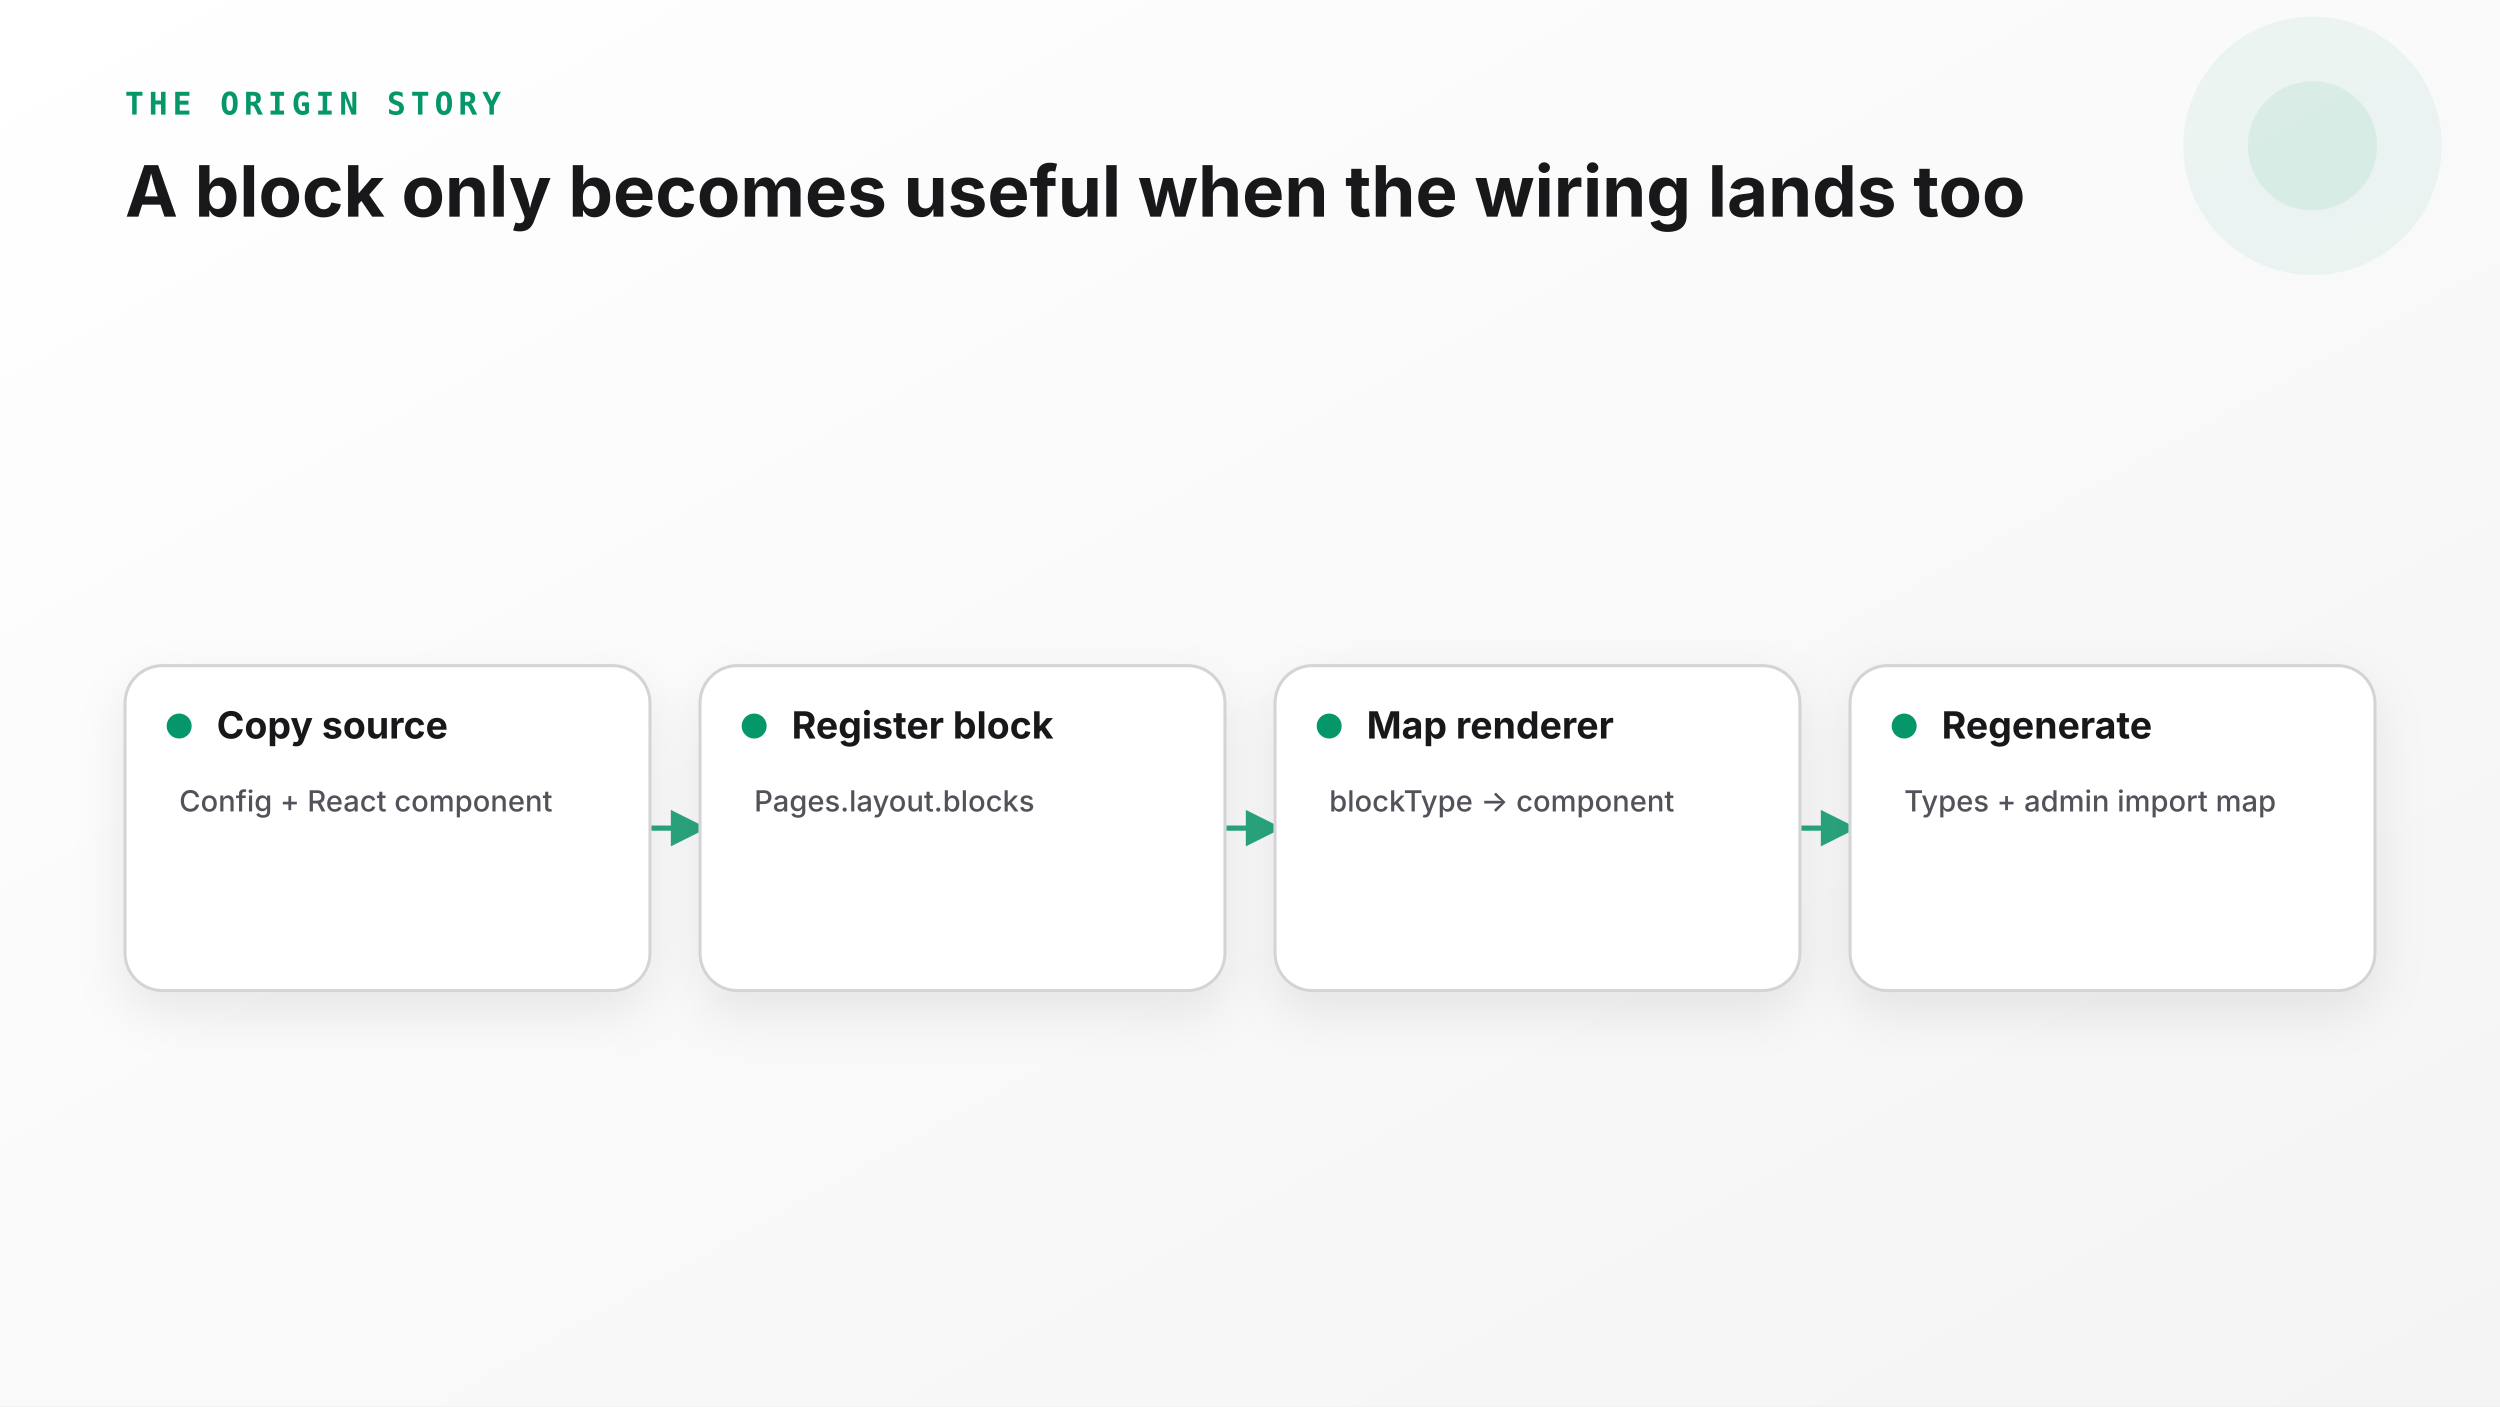
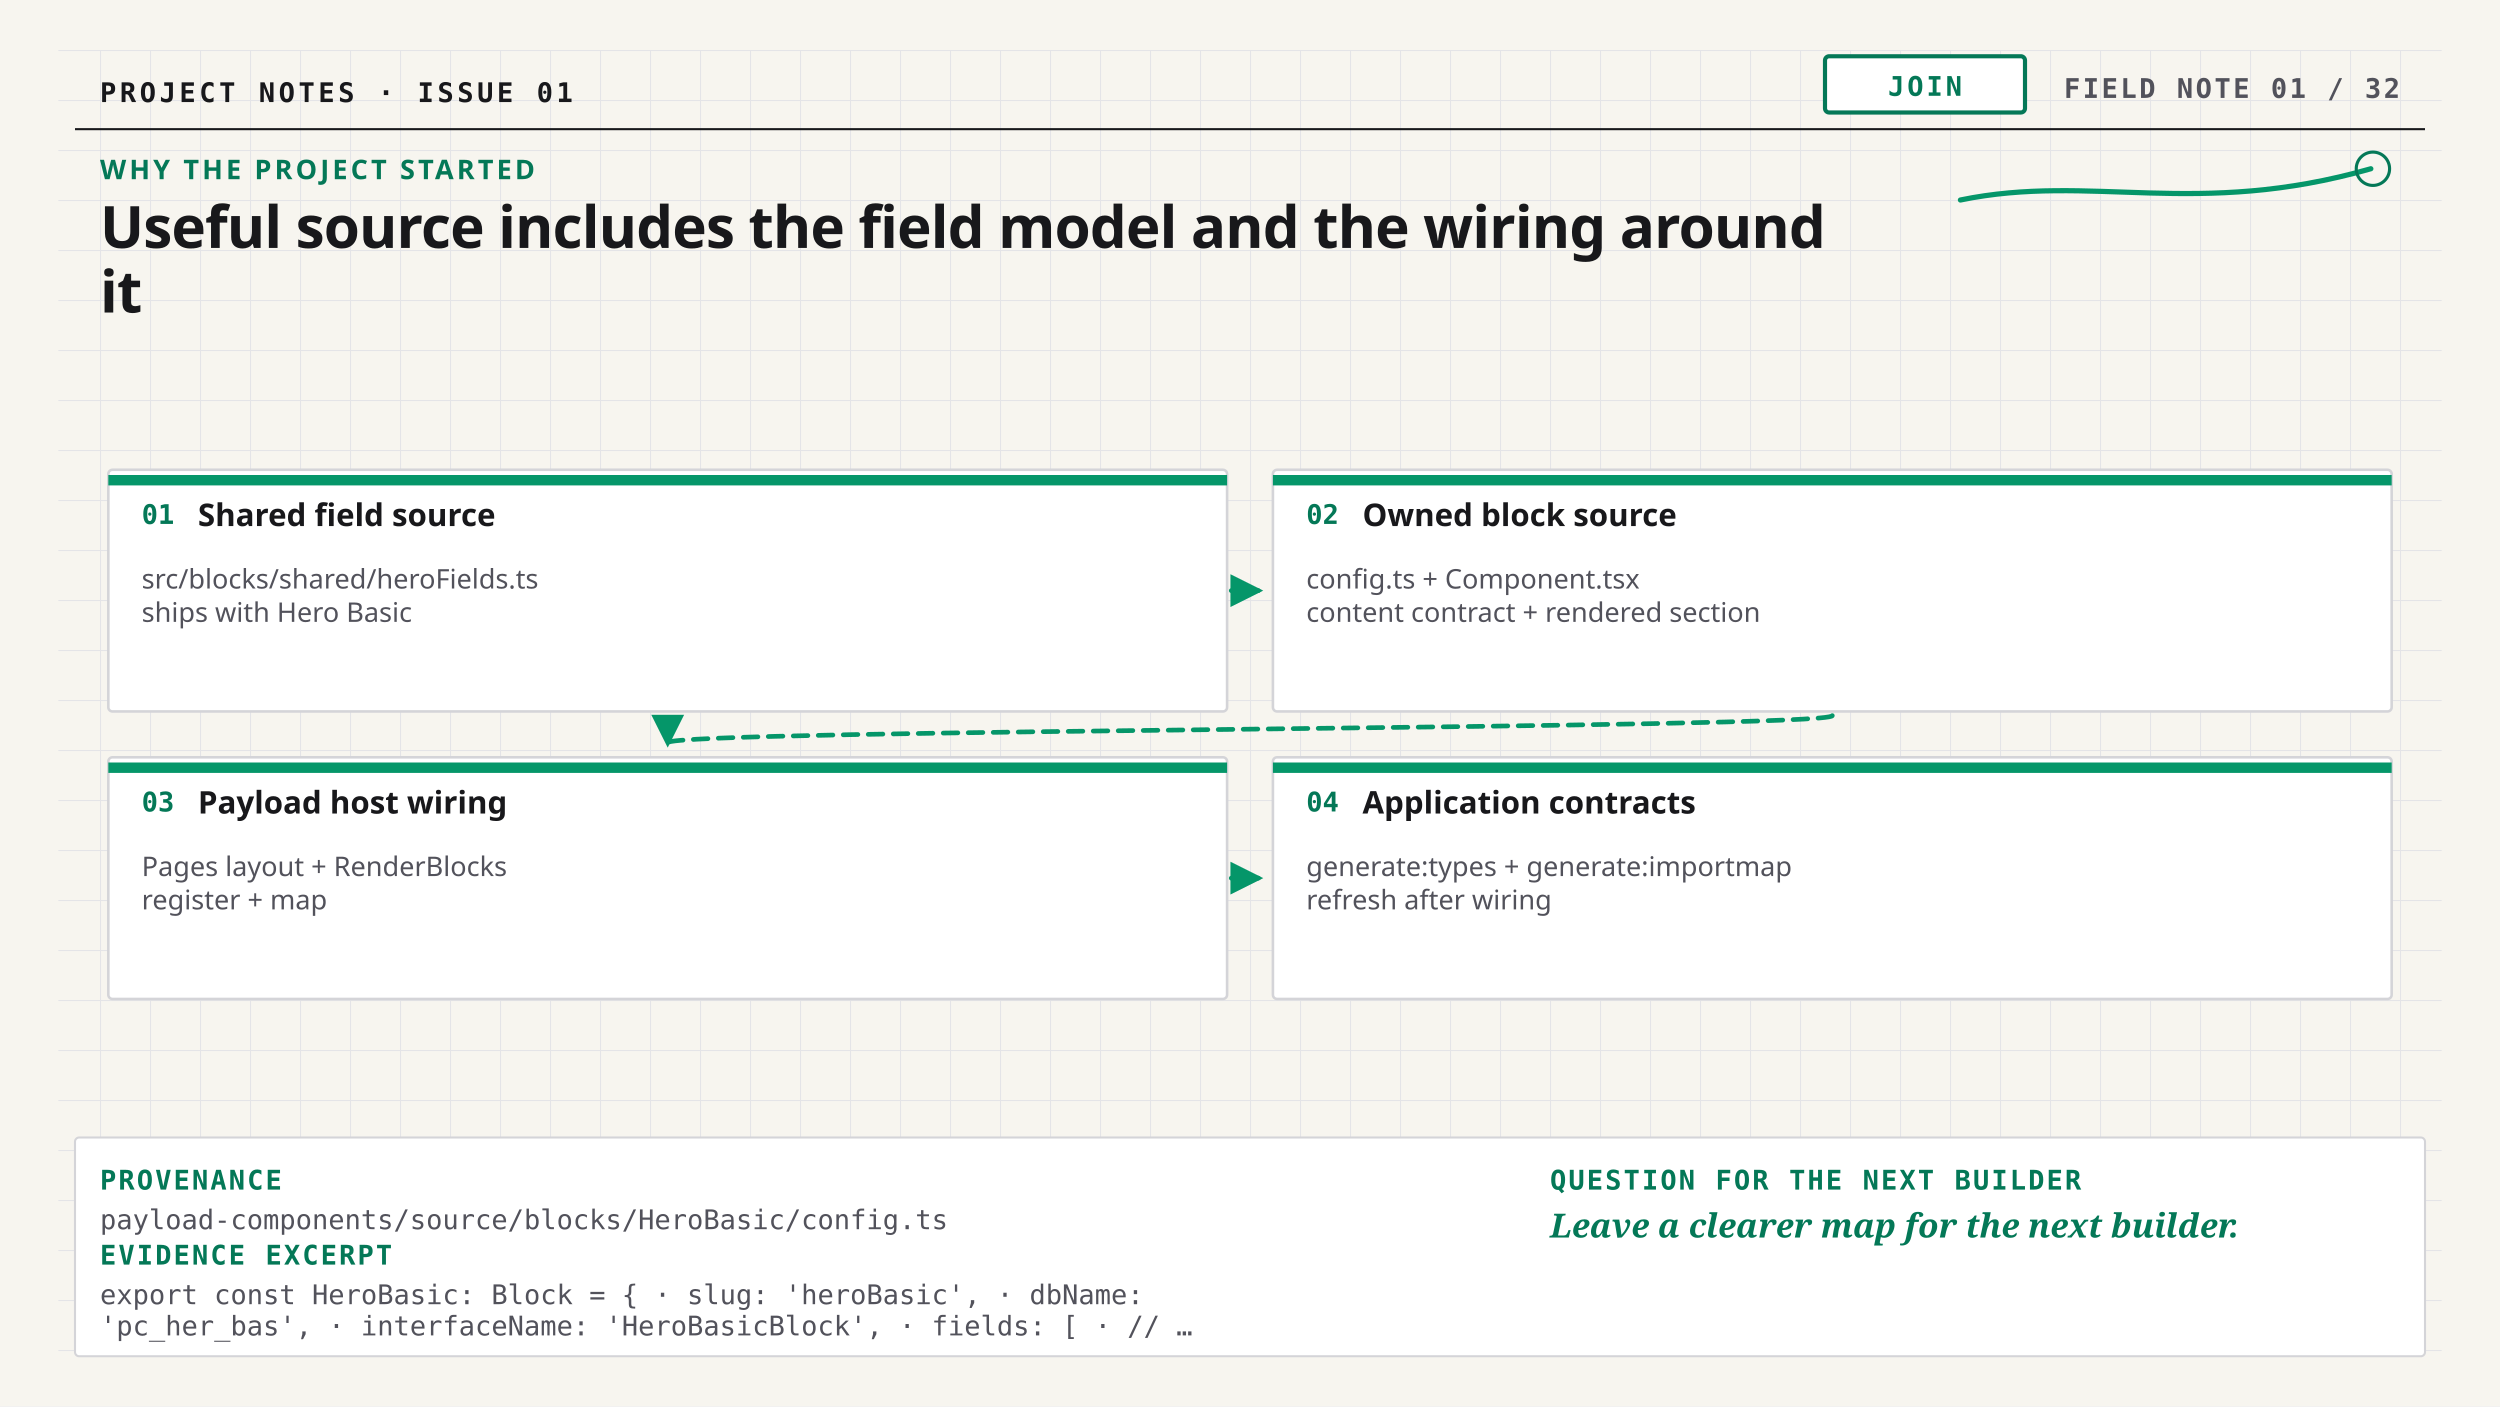
- <svg xmlns="http://www.w3.org/2000/svg" viewBox="0 0 1200 675" role="img" aria-labelledby="title description">
+ <svg xmlns="http://www.w3.org/2000/svg" viewBox="0 0 1200 675" role="img" aria-labelledby="diagram-title diagram-description" class="diagram diagram--join" data-mode="join" data-series="project-notes" data-issue="01">
  <defs>
-     <linearGradient id="background" x1="0" y1="0" x2="1" y2="1">
-       <stop stop-color="#ffffff" />
-       <stop offset="1" stop-color="#f4f4f5" />
-     </linearGradient>
-     <filter id="shadow" x="-20%" y="-20%" width="140%" height="160%">
-       <feDropShadow dx="0" dy="10" stdDeviation="12" flood-color="#18181b" flood-opacity="0.08" />
-     </filter>
-     <marker id="arrowhead" viewBox="0 0 10 10" refX="8" refY="5" markerWidth="7" markerHeight="7" orient="auto-start-reverse">
+     <pattern id="journal-grid-pattern" width="24" height="24" patternUnits="userSpaceOnUse">
+       <path d="M 24 0 L 0 0 0 24" fill="none" stroke="#e4e4e7" stroke-width="1" />
+     </pattern>
+     <marker id="journal-arrow" viewBox="0 0 10 10" refX="8.5" refY="5" markerWidth="7" markerHeight="7" orient="auto-start-reverse">
      <path d="M 0 0 L 10 5 L 0 10 z" fill="#059669" />
    </marker>
    <style>
-       .kicker{font:700 15px ui-monospace,SFMono-Regular,Menlo,monospace;letter-spacing:2.4px;fill:#059669}
-       .headline{font:650 34px ui-sans-serif,system-ui,-apple-system,sans-serif;fill:#18181b}
-       .card{fill:#fff;stroke:#d4d4d8;stroke-width:1.5;filter:url(#shadow)}
-       .terminal{fill:#18181b;stroke:#3f3f46;stroke-width:1.5;filter:url(#shadow)}
-       .dot{fill:#059669}
-       .node-title{font:650 18px ui-sans-serif,system-ui,-apple-system,sans-serif;fill:#18181b}
-       .node-body{font:450 14px ui-sans-serif,system-ui,-apple-system,sans-serif;fill:#52525b}
-       .terminal-title{font:650 17px ui-monospace,SFMono-Regular,Menlo,monospace;fill:#f4f4f5}
-       .terminal-body{font:450 14px ui-monospace,SFMono-Regular,Menlo,monospace;fill:#d4d4d8}
-       .arrow{fill:none;stroke:#059669;stroke-width:2.5;stroke-linecap:round;opacity:.85}
-       .edge-label{font:650 12px ui-monospace,SFMono-Regular,Menlo,monospace;fill:#047857;paint-order:stroke;stroke:#fafafa;stroke-width:5px}
+       .diagram {
+         background: #f7f5ef;
+         color: #18181b;
+       }
+       .paper {
+         fill: #f7f5ef;
+       }
+       .grid {
+         fill: url(#journal-grid-pattern);
+       }
+       .masthead,
+       .mode-label,
+       .folio-label,
+       .footer-label,
+       .node-index,
+       .edge-label,
+       .node-title--mono,
+       .node-body--mono,
+       .provenance-line {
+         font-family: ui-monospace, SFMono-Regular, Menlo, monospace;
+       }
+       .masthead {
+         fill: #18181b;
+         font-size: 13px;
+         font-weight: 700;
+         letter-spacing: 1.7px;
+       }
+       .kicker {
+         fill: #047857;
+         font-family: ui-sans-serif, system-ui, sans-serif;
+         font-size: 13px;
+         font-weight: 750;
+         letter-spacing: 1.5px;
+       }
+       .headline {
+         fill: #18181b;
+         font-family: ui-sans-serif, system-ui, sans-serif;
+         font-size: 28px;
+         font-weight: 720;
+         letter-spacing: -0.4px;
+       }
+       .mode-box {
+         fill: #ffffff;
+         stroke: #047857;
+         stroke-width: 2;
+       }
+       .mode-label {
+         fill: #047857;
+         font-size: 13px;
+         font-weight: 750;
+         letter-spacing: 1.4px;
+       }
+       .folio-label {
+         fill: #52525b;
+         font-size: 13px;
+         font-weight: 650;
+         letter-spacing: 1.2px;
+       }
+       .journal-rule {
+         stroke: #18181b;
+         stroke-width: 1;
+       }
+       .accent-path {
+         fill: none;
+         stroke: #059669;
+         stroke-linecap: round;
+         stroke-width: 2.5;
+       }
+       .edge-path {
+         fill: none;
+         stroke: #059669;
+         stroke-linecap: round;
+         stroke-width: 2.25;
+       }
+       .diagram--join .edge-path {
+         stroke-dasharray: 7 5;
+       }
+       .diagram--inspect .edge-path {
+         stroke-width: 1.75;
+       }
+       .edge-label-paper {
+         fill: #f7f5ef;
+         stroke: #e4e4e7;
+         stroke-width: 1;
+       }
+       .edge-label {
+         fill: #047857;
+         font-size: 13px;
+         font-weight: 700;
+       }
+       .node-card {
+         fill: #ffffff;
+         stroke: #d4d4d8;
+         stroke-width: 1.25;
+       }
+       .diagram--inspect .node-card {
+         stroke: #18181b;
+       }
+       .node--terminal .node-card {
+         fill: #18181b;
+         stroke: #18181b;
+       }
+       .node-rule {
+         stroke: #059669;
+         stroke-width: 5;
+       }
+       .node-index {
+         fill: #047857;
+         font-size: 13px;
+         font-weight: 700;
+       }
+       .node-title {
+         fill: #18181b;
+         font-family: ui-sans-serif, system-ui, sans-serif;
+         font-size: 15px;
+         font-weight: 720;
+       }
+       .node-body {
+         fill: #52525b;
+         font-family: ui-sans-serif, system-ui, sans-serif;
+         font-size: 13px;
+         font-weight: 480;
+       }
+       .node--terminal .node-title,
+       .node--terminal .node-body {
+         fill: #ffffff;
+       }
+       .node--terminal .node-index {
+         fill: #059669;
+       }
+       .footer-paper {
+         fill: #ffffff;
+         stroke: #d4d4d8;
+         stroke-width: 1;
+       }
+       .footer-label {
+         fill: #047857;
+         font-size: 13px;
+         font-weight: 700;
+         letter-spacing: 1px;
+       }
+       .provenance-line,
+       .evidence-line {
+         fill: #52525b;
+         font-size: 13px;
+       }
+       .evidence-line {
+         font-family: ui-monospace, SFMono-Regular, Menlo, monospace;
+       }
+       .prompt {
+         fill: #047857;
+         font-family: Georgia, serif;
+         font-size: 16px;
+         font-style: italic;
+         font-weight: 650;
+       }
+       .registration {
+         fill: none;
+         stroke: #047857;
+         stroke-width: 1.5;
+       }
    </style>
  </defs>
-   <rect width="1200" height="675" fill="url(#background)" />
-   <circle cx="1110" cy="70" r="62" fill="#059669" opacity=".06" />
-   <circle cx="1110" cy="70" r="31" fill="#059669" opacity=".08" />
-   <text class="kicker" x="60" y="55">THE ORIGIN STORY</text>
-   <text class="headline" x="60" y="104">A block only becomes useful when the wiring lands too</text>
-   <g>
-     <g>
-       <path class="arrow" d="M 312 397.5 C 324 397.5, 324 397.5, 336 397.5" marker-end="url(#arrowhead)" />
-     </g>
-     <g>
-       <path class="arrow" d="M 588 397.5 C 600 397.5, 600 397.5, 612 397.5" marker-end="url(#arrowhead)" />
-     </g>
-     <g>
-       <path class="arrow" d="M 864 397.5 C 876 397.5, 876 397.5, 888 397.5" marker-end="url(#arrowhead)" />
-     </g>
-   </g>
-   <g>
-     <g>
-       <rect class="card" x="60" y="319.5" width="252" height="156" rx="18" />
-       <circle class="dot" cx="86" cy="348.5" r="6" />
-       <text class="node-title" x="104" y="354.5">Copy source</text>
-       <text class="node-body" x="86" y="389.5">Config + React component</text>
-     </g>
-     <g>
-       <rect class="card" x="336" y="319.5" width="252" height="156" rx="18" />
-       <circle class="dot" cx="362" cy="348.5" r="6" />
-       <text class="node-title" x="380" y="354.5">Register block</text>
-       <text class="node-body" x="362" y="389.5">Pages.layout.blocks</text>
-     </g>
-     <g>
-       <rect class="card" x="612" y="319.5" width="252" height="156" rx="18" />
-       <circle class="dot" cx="638" cy="348.5" r="6" />
-       <text class="node-title" x="656" y="354.5">Map renderer</text>
-       <text class="node-body" x="638" y="389.5">blockType → component</text>
-     </g>
-     <g>
-       <rect class="card" x="888" y="319.5" width="252" height="156" rx="18" />
-       <circle class="dot" cx="914" cy="348.5" r="6" />
-       <text class="node-title" x="932" y="354.5">Regenerate</text>
-       <text class="node-body" x="914" y="389.5">Types + admin import map</text>
-     </g>
+   <rect class="paper" width="1200" height="675" />
+   <rect class="grid" data-journal-part="grid" x="28" y="24" width="1144" height="627" />
+   <path class="journal-rule" d="M 36 62 H 1164" />
+   <g data-journal-part="masthead">
+     <text class="masthead" x="48" y="49">PROJECT NOTES · ISSUE 01</text>
+   </g>
+   <g data-journal-part="mode">
+     <rect class="mode-box" x="876" y="27" width="96" height="27" rx="2" />
+     <text class="mode-label" x="924" y="46" text-anchor="middle">JOIN</text>
+   </g>
+   <g data-journal-part="folio">
+     <text class="folio-label" x="1152" y="47" text-anchor="end">FIELD NOTE 01 / 32</text>
+   </g>
+   <text class="kicker" x="48" y="86">WHY THE PROJECT STARTED</text>
+   <text class="headline" x="48" y="119">Useful source includes the field model and the wiring around</text>
+   <text class="headline" x="48" y="150">it</text>
+   <path class="accent-path" d="M 941 96 C 1004 83, 1054 105, 1138 81" />
+   <circle class="registration" cx="1139" cy="81" r="8" />
+   <g data-diagram-layer="edges">
+     <g class="edge">
+       <path class="edge-path" data-edge-from="shared-fields" data-edge-to="block-source" data-edge-axis="horizontal" d="M 591 283.5 C 597.5 283.5, 597.5 283.5, 604 283.5" marker-end="url(#journal-arrow)" />
+     </g>
+     <g class="edge">
+       <path class="edge-path" data-edge-from="block-source" data-edge-to="host-wiring" data-edge-axis="vertical" d="M 879.5 343.5 C 879.5 350, 320.5 350, 320.5 356.5" marker-end="url(#journal-arrow)" />
+     </g>
+     <g class="edge">
+       <path class="edge-path" data-edge-from="host-wiring" data-edge-to="generated-contracts" data-edge-axis="horizontal" d="M 591 421.5 C 597.5 421.5, 597.5 421.5, 604 421.5" marker-end="url(#journal-arrow)" />
+     </g>
+   </g>
+   <g data-diagram-layer="nodes">
+     <g class="node node--code" data-node-id="shared-fields" data-node-kind="code">
+       <rect class="node-card" x="52" y="225.5" width="537" height="116" rx="2" />
+       <path class="node-rule" d="M 52 230.5 H 589" />
+       <text class="node-index" x="68" y="251.5">01</text>
+       <text class="node-title node-title--mono" x="95" y="252.5">Shared field source</text>
+       <text class="node-body node-body--mono" data-role="body-line" x="68" y="282.5">src/blocks/shared/heroFields.ts</text>
+       <text class="node-body node-body--mono" data-role="body-line" x="68" y="298.5">ships with Hero Basic</text>
+     </g>
+     <g class="node node--code" data-node-id="block-source" data-node-kind="code">
+       <rect class="node-card" x="611" y="225.5" width="537" height="116" rx="2" />
+       <path class="node-rule" d="M 611 230.5 H 1148" />
+       <text class="node-index" x="627" y="251.5">02</text>
+       <text class="node-title node-title--mono" x="654" y="252.5">Owned block source</text>
+       <text class="node-body node-body--mono" data-role="body-line" x="627" y="282.5">config.ts + Component.tsx</text>
+       <text class="node-body node-body--mono" data-role="body-line" x="627" y="298.5">content contract + rendered section</text>
+     </g>
+     <g class="node node--standard" data-node-id="host-wiring" data-node-kind="standard">
+       <rect class="node-card" x="52" y="363.5" width="537" height="116" rx="2" />
+       <path class="node-rule" d="M 52 368.5 H 589" />
+       <text class="node-index" x="68" y="389.5">03</text>
+       <text class="node-title" x="95" y="390.5">Payload host wiring</text>
+       <text class="node-body" data-role="body-line" x="68" y="420.5">Pages layout + RenderBlocks</text>
+       <text class="node-body" data-role="body-line" x="68" y="436.5">register + map</text>
+     </g>
+     <g class="node node--code" data-node-id="generated-contracts" data-node-kind="code">
+       <rect class="node-card" x="611" y="363.5" width="537" height="116" rx="2" />
+       <path class="node-rule" d="M 611 368.5 H 1148" />
+       <text class="node-index" x="627" y="389.5">04</text>
+       <text class="node-title node-title--mono" x="654" y="390.5">Application contracts</text>
+       <text class="node-body node-body--mono" data-role="body-line" x="627" y="420.5">generate:types + generate:importmap</text>
+       <text class="node-body node-body--mono" data-role="body-line" x="627" y="436.5">refresh after wiring</text>
+     </g>
+   </g>
+   <rect class="footer-paper" x="36" y="546" width="1128" height="105" rx="2" />
+   <g data-journal-part="provenance" data-provenance="payload-components/source/blocks/HeroBasic/config.ts">
+     <text class="footer-label" x="48" y="571">PROVENANCE</text>
+     <text class="provenance-line" x="48" y="590">payload-components/source/blocks/HeroBasic/config.ts</text>
+   </g>
+   <g data-journal-part="evidence" data-evidence-excerpt="export const HeroBasic: Block = {   slug: 'heroBasic',   dbName: 'pc_her_bas',   interfaceName: 'HeroBasicBlock',   fields: [     // Shared hero core (eyebrow, title, description, CTA links). Variant-specific     // fields follow; edit the shared shape in @/blocks/shared/heroFields.     ...heroFields," data-evidence-truncated="true">
+     <text class="footer-label" x="48" y="607">EVIDENCE EXCERPT</text>
+     <text class="evidence-line" x="48" y="626">export const HeroBasic: Block = { · slug: 'heroBasic', · dbName:</text>
+     <text class="evidence-line" x="48" y="641">'pc_her_bas', · interfaceName: 'HeroBasicBlock', · fields: [ · // …</text>
+   </g>
+   <g data-journal-part="prompt" data-prompt="Leave a clearer map for the next builder.">
+     <text class="footer-label" x="744" y="571">QUESTION FOR THE NEXT BUILDER</text>
+     <text class="prompt" x="744" y="594">Leave a clearer map for the next builder.</text>
  </g>
</svg>
